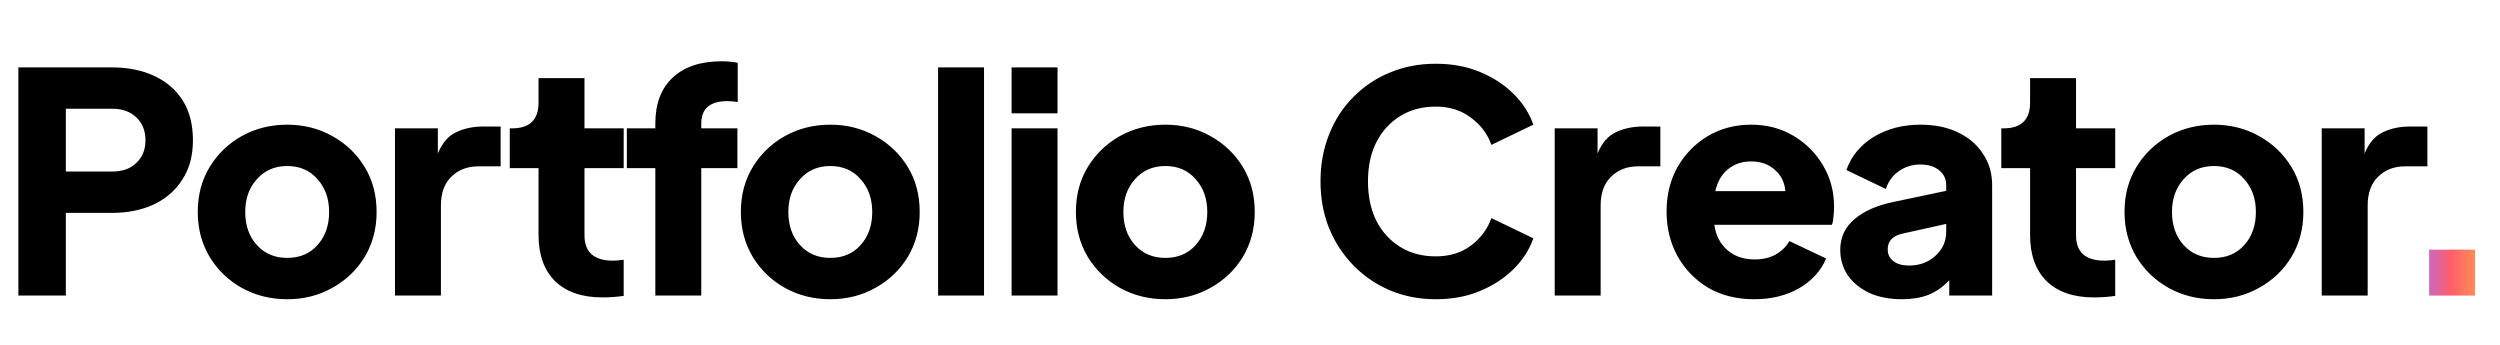
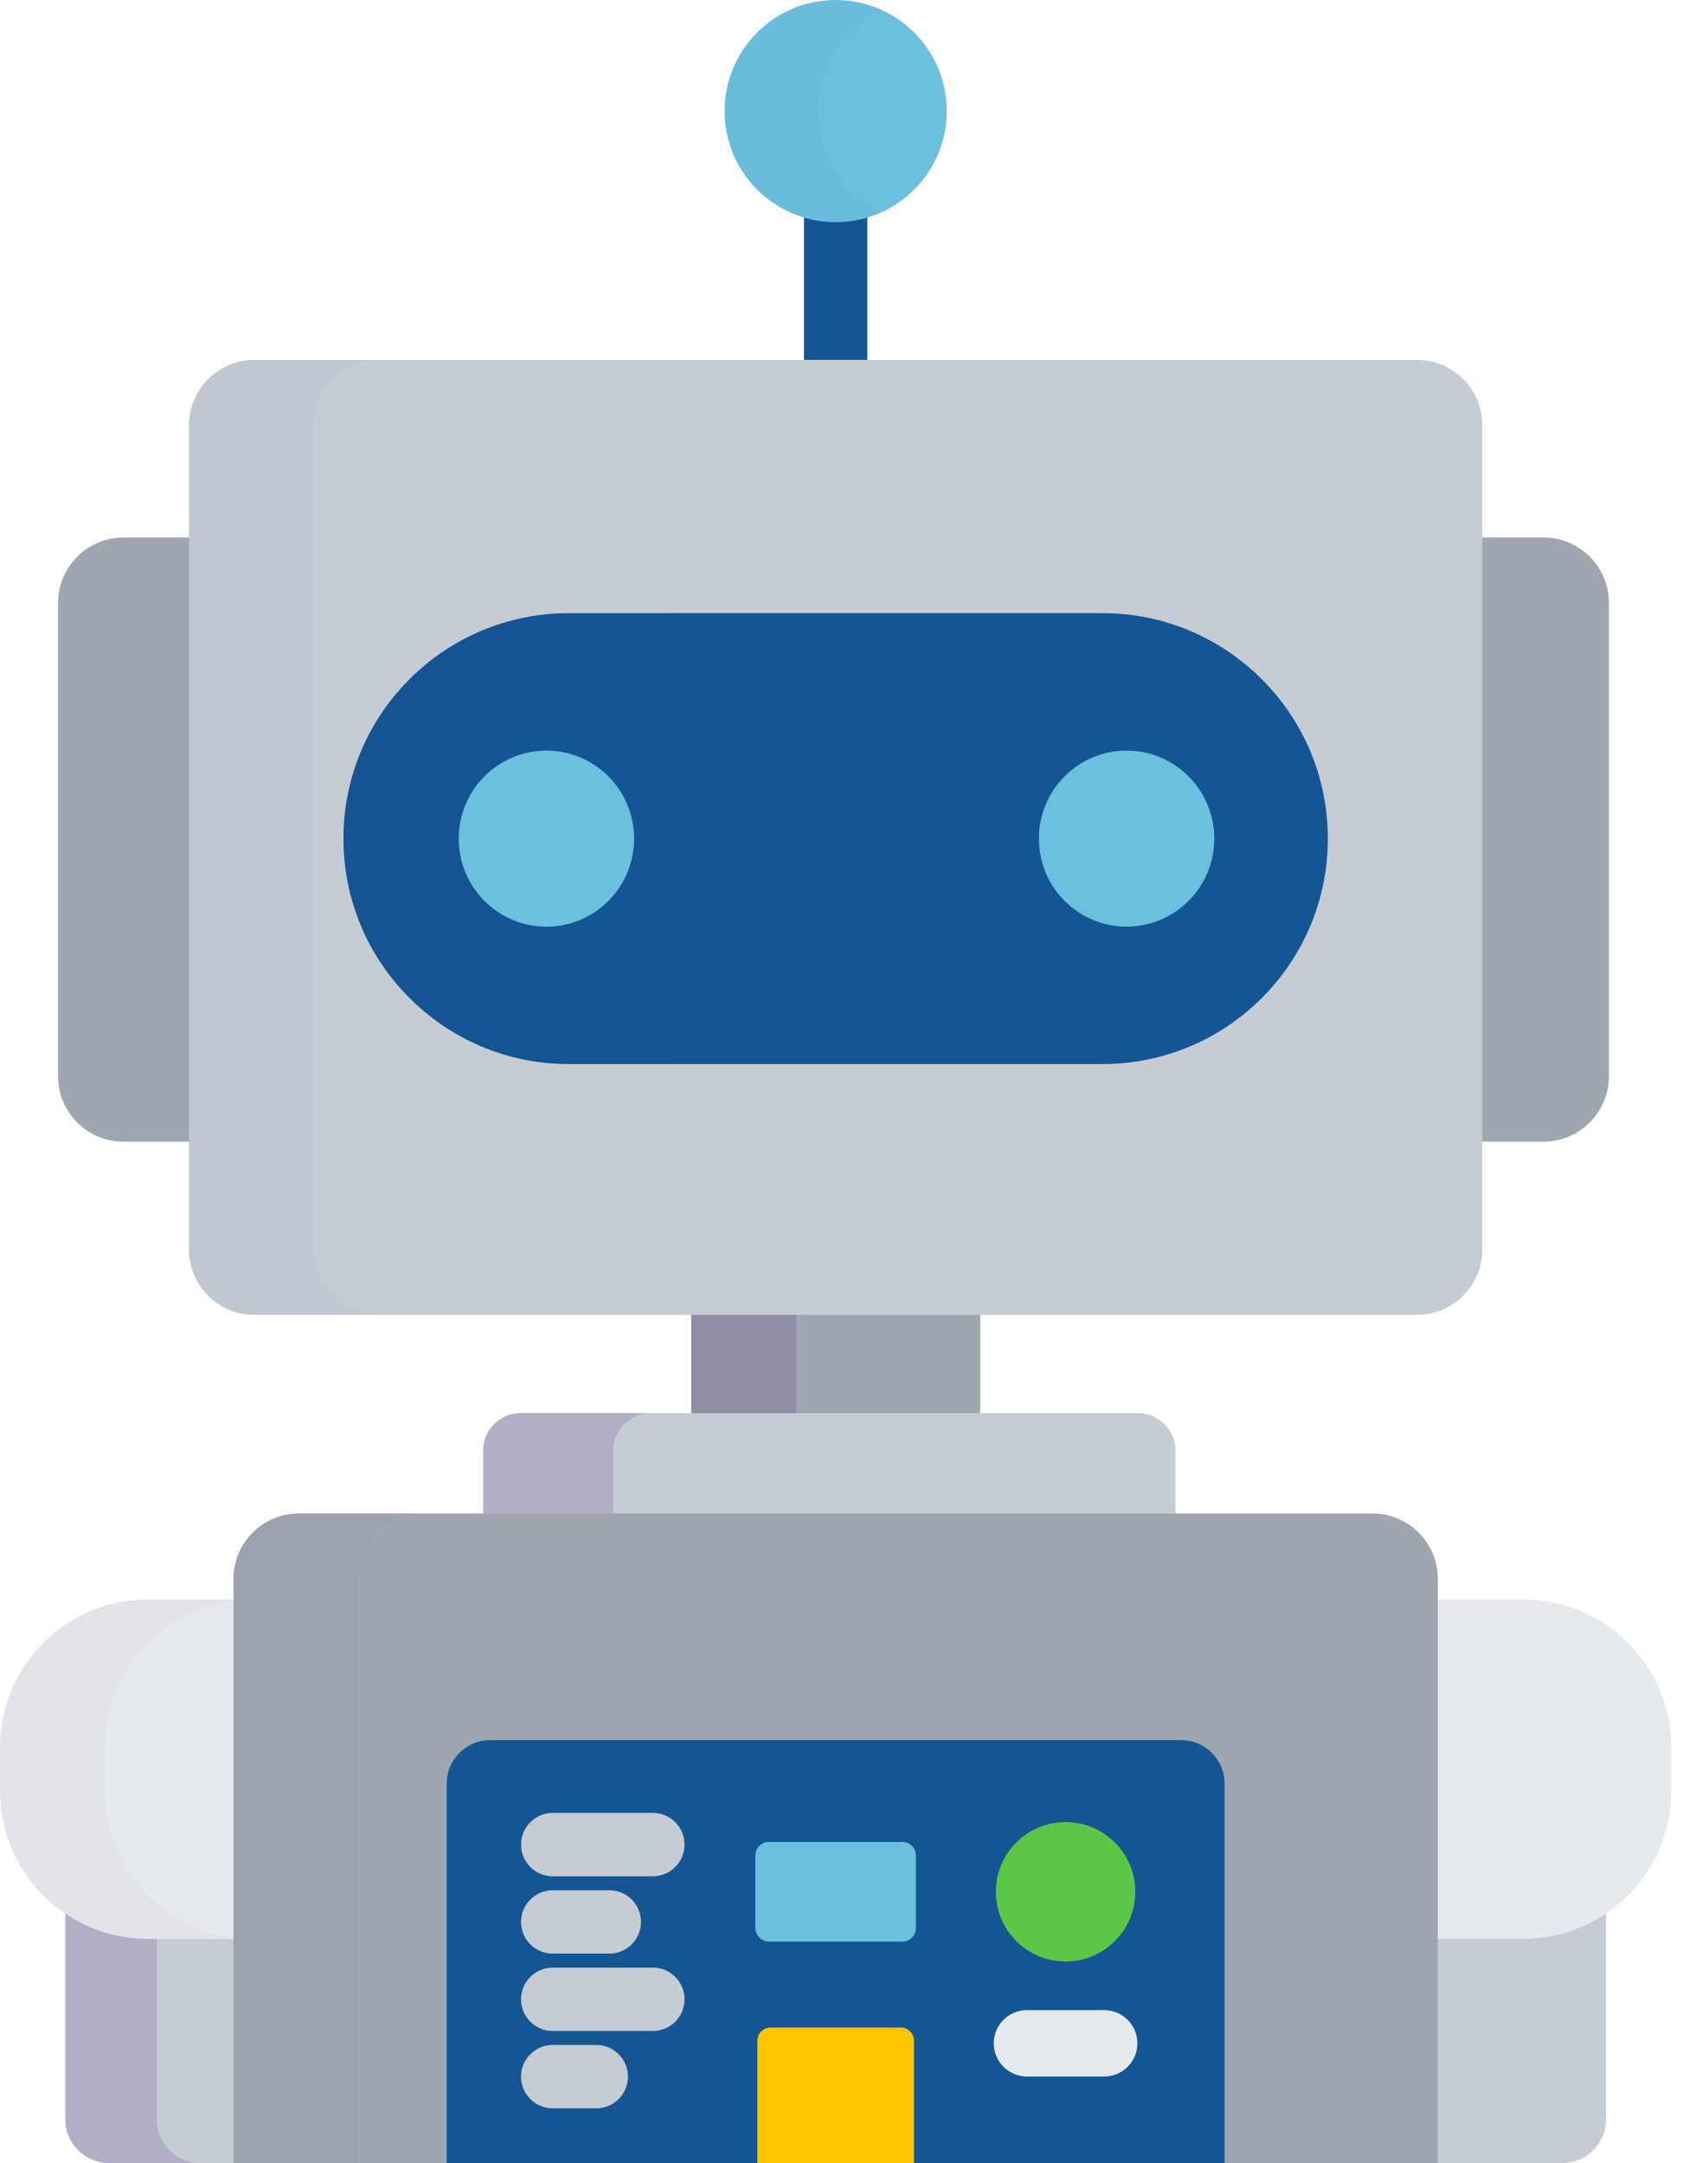
- <svg xmlns="http://www.w3.org/2000/svg" width="203" height="28" viewBox="0 0 203 28" fill="none">
-   <path d="M1.492 24V5.474H9.101C10.378 5.474 11.505 5.698 12.483 6.146C13.478 6.593 14.257 7.256 14.821 8.135C15.384 9.014 15.666 10.099 15.666 11.393C15.666 12.652 15.376 13.722 14.796 14.6C14.232 15.479 13.453 16.15 12.458 16.615C11.48 17.062 10.361 17.286 9.101 17.286H5.346V24H1.492ZM5.346 13.929H9.126C9.938 13.929 10.585 13.697 11.066 13.233C11.563 12.768 11.812 12.155 11.812 11.393C11.812 10.613 11.563 9.992 11.066 9.528C10.585 9.063 9.938 8.831 9.126 8.831H5.346V13.929ZM23.319 24.298C21.976 24.298 20.749 23.992 19.638 23.378C18.544 22.765 17.674 21.928 17.027 20.867C16.381 19.789 16.058 18.571 16.058 17.211C16.058 15.835 16.381 14.617 17.027 13.556C17.674 12.495 18.544 11.658 19.638 11.044C20.749 10.431 21.976 10.124 23.319 10.124C24.662 10.124 25.88 10.431 26.974 11.044C28.085 11.658 28.963 12.495 29.61 13.556C30.256 14.617 30.58 15.835 30.58 17.211C30.58 18.571 30.256 19.789 29.61 20.867C28.963 21.928 28.085 22.765 26.974 23.378C25.88 23.992 24.662 24.298 23.319 24.298ZM23.319 20.941C24.346 20.941 25.167 20.593 25.78 19.897C26.41 19.201 26.725 18.305 26.725 17.211C26.725 16.134 26.41 15.247 25.78 14.551C25.167 13.838 24.346 13.481 23.319 13.481C22.307 13.481 21.487 13.838 20.857 14.551C20.227 15.247 19.912 16.134 19.912 17.211C19.912 18.305 20.227 19.201 20.857 19.897C21.487 20.593 22.307 20.941 23.319 20.941ZM32.072 24V10.423H35.554V12.462C35.902 11.616 36.391 11.044 37.021 10.746C37.667 10.431 38.405 10.274 39.234 10.274H40.651V13.506H38.861C37.949 13.506 37.212 13.788 36.648 14.352C36.084 14.899 35.802 15.678 35.802 16.689V24H32.072ZM48.902 24.149C47.261 24.149 45.985 23.71 45.073 22.831C44.178 21.936 43.73 20.693 43.73 19.101V13.655H41.393V10.423H41.567C43.009 10.423 43.73 9.726 43.73 8.334V6.345H47.46V10.423H50.643V13.655H47.46V19.101C47.46 20.477 48.231 21.165 49.773 21.165C50.005 21.165 50.295 21.14 50.643 21.091V24.025C50.096 24.108 49.516 24.149 48.902 24.149ZM53.213 24V13.655H50.9V10.423H53.213V10.025C53.213 8.417 53.685 7.173 54.63 6.295C55.575 5.416 56.893 4.977 58.584 4.977C59.081 4.977 59.521 5.018 59.902 5.101V8.284C59.587 8.234 59.313 8.21 59.081 8.21C57.656 8.21 56.943 8.815 56.943 10.025V10.423H59.877V13.655H56.943V24H53.213ZM67.419 24.298C66.077 24.298 64.85 23.992 63.739 23.378C62.645 22.765 61.775 21.928 61.128 20.867C60.481 19.789 60.158 18.571 60.158 17.211C60.158 15.835 60.481 14.617 61.128 13.556C61.775 12.495 62.645 11.658 63.739 11.044C64.85 10.431 66.077 10.124 67.419 10.124C68.762 10.124 69.981 10.431 71.075 11.044C72.186 11.658 73.064 12.495 73.711 13.556C74.357 14.617 74.68 15.835 74.68 17.211C74.68 18.571 74.357 19.789 73.711 20.867C73.064 21.928 72.186 22.765 71.075 23.378C69.981 23.992 68.762 24.298 67.419 24.298ZM67.419 20.941C68.447 20.941 69.268 20.593 69.881 19.897C70.511 19.201 70.826 18.305 70.826 17.211C70.826 16.134 70.511 15.247 69.881 14.551C69.268 13.838 68.447 13.481 67.419 13.481C66.408 13.481 65.588 13.838 64.958 14.551C64.328 15.247 64.013 16.134 64.013 17.211C64.013 18.305 64.328 19.201 64.958 19.897C65.588 20.593 66.408 20.941 67.419 20.941ZM76.173 24V5.474H79.903V24H76.173ZM82.141 9.204V5.474H85.871V9.204H82.141ZM82.141 24V10.423H85.871V24H82.141ZM94.624 24.298C93.281 24.298 92.055 23.992 90.944 23.378C89.85 22.765 88.98 21.928 88.333 20.867C87.686 19.789 87.363 18.571 87.363 17.211C87.363 15.835 87.686 14.617 88.333 13.556C88.98 12.495 89.85 11.658 90.944 11.044C92.055 10.431 93.281 10.124 94.624 10.124C95.967 10.124 97.186 10.431 98.28 11.044C99.39 11.658 100.269 12.495 100.916 13.556C101.562 14.617 101.885 15.835 101.885 17.211C101.885 18.571 101.562 19.789 100.916 20.867C100.269 21.928 99.39 22.765 98.28 23.378C97.186 23.992 95.967 24.298 94.624 24.298ZM94.624 20.941C95.652 20.941 96.473 20.593 97.086 19.897C97.716 19.201 98.031 18.305 98.031 17.211C98.031 16.134 97.716 15.247 97.086 14.551C96.473 13.838 95.652 13.481 94.624 13.481C93.613 13.481 92.792 13.838 92.162 14.551C91.532 15.247 91.218 16.134 91.218 17.211C91.218 18.305 91.532 19.201 92.162 19.897C92.792 20.593 93.613 20.941 94.624 20.941ZM116.574 24.298C115.248 24.298 114.013 24.058 112.869 23.577C111.742 23.096 110.756 22.425 109.91 21.563C109.065 20.701 108.402 19.69 107.921 18.529C107.457 17.369 107.225 16.101 107.225 14.725C107.225 13.349 107.457 12.081 107.921 10.92C108.385 9.743 109.04 8.732 109.885 7.886C110.731 7.024 111.717 6.361 112.844 5.897C113.988 5.416 115.232 5.176 116.574 5.176C117.917 5.176 119.119 5.4 120.18 5.847C121.258 6.295 122.169 6.892 122.916 7.638C123.662 8.384 124.192 9.213 124.507 10.124L121.1 11.765C120.785 10.87 120.23 10.133 119.434 9.552C118.655 8.956 117.702 8.657 116.574 8.657C115.48 8.657 114.519 8.914 113.69 9.428C112.861 9.942 112.214 10.655 111.75 11.567C111.303 12.462 111.079 13.514 111.079 14.725C111.079 15.935 111.303 16.996 111.75 17.908C112.214 18.819 112.861 19.532 113.69 20.046C114.519 20.56 115.48 20.817 116.574 20.817C117.702 20.817 118.655 20.527 119.434 19.947C120.23 19.35 120.785 18.604 121.1 17.709L124.507 19.35C124.192 20.262 123.662 21.091 122.916 21.837C122.169 22.583 121.258 23.179 120.18 23.627C119.119 24.075 117.917 24.298 116.574 24.298ZM126.242 24V10.423H129.723V12.462C130.071 11.616 130.56 11.044 131.19 10.746C131.837 10.431 132.575 10.274 133.403 10.274H134.821V13.506H133.03C132.119 13.506 131.381 13.788 130.817 14.352C130.254 14.899 129.972 15.678 129.972 16.689V24H126.242ZM142.437 24.298C141.011 24.298 139.76 23.983 138.682 23.354C137.621 22.707 136.792 21.845 136.195 20.767C135.615 19.69 135.325 18.496 135.325 17.186C135.325 15.827 135.623 14.617 136.22 13.556C136.834 12.495 137.654 11.658 138.682 11.044C139.726 10.431 140.895 10.124 142.188 10.124C143.465 10.124 144.609 10.423 145.62 11.02C146.631 11.616 147.435 12.42 148.032 13.432C148.629 14.426 148.927 15.554 148.927 16.814C148.927 17.079 148.911 17.344 148.877 17.609C148.861 17.858 148.819 18.073 148.753 18.256H139.204C139.32 19.101 139.668 19.781 140.249 20.295C140.829 20.809 141.575 21.066 142.487 21.066C143.15 21.066 143.713 20.933 144.178 20.668C144.658 20.403 145.031 20.038 145.297 19.574L148.281 20.991C147.866 21.986 147.137 22.79 146.092 23.403C145.048 24 143.829 24.298 142.437 24.298ZM142.188 13.108C141.459 13.108 140.837 13.316 140.323 13.73C139.809 14.145 139.461 14.741 139.279 15.52H144.973C144.907 14.791 144.617 14.211 144.103 13.78C143.606 13.332 142.967 13.108 142.188 13.108ZM154.451 24.298C153.423 24.298 152.528 24.124 151.766 23.776C151.02 23.412 150.439 22.931 150.025 22.334C149.627 21.721 149.428 21.041 149.428 20.295C149.428 19.284 149.809 18.455 150.572 17.808C151.335 17.145 152.404 16.673 153.78 16.391L158.032 15.495V15.048C158.032 14.534 157.841 14.128 157.46 13.829C157.079 13.514 156.573 13.357 155.943 13.357C155.28 13.357 154.692 13.539 154.178 13.904C153.68 14.252 153.332 14.733 153.133 15.346L149.926 13.805C150.323 12.677 151.061 11.782 152.139 11.119C153.233 10.456 154.501 10.124 155.943 10.124C157.104 10.124 158.115 10.332 158.977 10.746C159.856 11.16 160.535 11.741 161.016 12.487C161.513 13.216 161.762 14.07 161.762 15.048V24H158.281V22.757C157.767 23.304 157.195 23.702 156.565 23.95C155.952 24.182 155.247 24.298 154.451 24.298ZM153.283 20.245C153.283 20.66 153.44 20.983 153.755 21.215C154.07 21.447 154.493 21.563 155.023 21.563C155.869 21.563 156.582 21.298 157.162 20.767C157.742 20.237 158.032 19.59 158.032 18.828V18.181L154.451 18.977C153.672 19.159 153.283 19.582 153.283 20.245ZM170.015 24.149C168.374 24.149 167.098 23.71 166.186 22.831C165.291 21.936 164.843 20.693 164.843 19.101V13.655H162.506V10.423H162.68C164.122 10.423 164.843 9.726 164.843 8.334V6.345H168.573V10.423H171.756V13.655H168.573V19.101C168.573 20.477 169.344 21.165 170.886 21.165C171.118 21.165 171.408 21.14 171.756 21.091V24.025C171.209 24.108 170.629 24.149 170.015 24.149ZM179.772 24.298C178.429 24.298 177.202 23.992 176.091 23.378C174.997 22.765 174.127 21.928 173.48 20.867C172.834 19.789 172.511 18.571 172.511 17.211C172.511 15.835 172.834 14.617 173.48 13.556C174.127 12.495 174.997 11.658 176.091 11.044C177.202 10.431 178.429 10.124 179.772 10.124C181.115 10.124 182.333 10.431 183.427 11.044C184.538 11.658 185.417 12.495 186.063 13.556C186.71 14.617 187.033 15.835 187.033 17.211C187.033 18.571 186.71 19.789 186.063 20.867C185.417 21.928 184.538 22.765 183.427 23.378C182.333 23.992 181.115 24.298 179.772 24.298ZM179.772 20.941C180.8 20.941 181.62 20.593 182.234 19.897C182.864 19.201 183.178 18.305 183.178 17.211C183.178 16.134 182.864 15.247 182.234 14.551C181.62 13.838 180.8 13.481 179.772 13.481C178.76 13.481 177.94 13.838 177.31 14.551C176.68 15.247 176.365 16.134 176.365 17.211C176.365 18.305 176.68 19.201 177.31 19.897C177.94 20.593 178.76 20.941 179.772 20.941ZM188.525 24V10.423H192.007V12.462C192.355 11.616 192.844 11.044 193.474 10.746C194.12 10.431 194.858 10.274 195.687 10.274H197.104V13.506H195.314C194.402 13.506 193.665 13.788 193.101 14.352C192.537 14.899 192.255 15.678 192.255 16.689V24H188.525Z" fill="black" />
-   <path d="M197.244 24V20.27H200.974V24H197.244Z" fill="url(#paint0_linear_1_447)" />
-   <defs>
-     <linearGradient id="paint0_linear_1_447" x1="195.011" y1="20.537" x2="202.186" y2="20.53" gradientUnits="userSpaceOnUse">
-       <stop offset="0.198" stop-color="#B16CEA" />
-       <stop offset="0.557" stop-color="#FF5E69" />
-       <stop offset="0.828" stop-color="#FF8A56" />
-       <stop offset="1" stop-color="#FFA84B" />
-     </linearGradient>
-   </defs>
+ <svg xmlns="http://www.w3.org/2000/svg" width="45" height="57" viewBox="0 0 45 57" fill="none">
+   <path d="M22.02 5.742C21.73 5.742 21.449 5.698 21.185 5.616V9.596H22.855V5.616C22.591 5.698 22.311 5.742 22.02 5.742Z" fill="#135693" />
+   <path d="M22.02 5.854C23.637 5.854 24.947 4.543 24.947 2.927C24.947 1.31 23.637 0 22.02 0C20.404 0 19.093 1.31 19.093 2.927C19.093 4.543 20.404 5.854 22.02 5.854Z" fill="#6BC1DD" />
+   <g opacity="0.15">
+     <path opacity="0.15" d="M21.557 2.927C21.557 1.751 22.251 0.737 23.252 0.272C22.877 0.098 22.46 0 22.02 0C20.404 0 19.093 1.31 19.093 2.927C19.093 4.543 20.404 5.854 22.02 5.854C22.46 5.854 22.877 5.756 23.252 5.582C22.251 5.117 21.557 4.103 21.557 2.927Z" fill="#440075" />
+   </g>
+   <path d="M40.676 14.164H38.95V30.086H40.676C41.622 30.086 42.396 29.312 42.396 28.365V15.884C42.396 14.938 41.622 14.164 40.676 14.164Z" fill="#9EA7AF" />
+   <path d="M5.09 14.164H3.251C2.304 14.164 1.53 14.938 1.53 15.884V28.366C1.53 29.312 2.304 30.086 3.251 30.086H5.09L5.09 14.164Z" fill="#9EA7AF" />
+   <path d="M6.264 50.916H3.899C3.092 50.916 2.342 50.671 1.72 50.251V55.853C1.72 56.484 2.236 57 2.867 57H6.264V50.916Z" fill="#C5CCD3" />
+   <path d="M40.141 50.916H37.777V57H41.173C41.804 57 42.32 56.484 42.32 55.853V50.251C41.698 50.671 40.948 50.916 40.141 50.916Z" fill="#C5CCD3" />
+   <path opacity="0.15" d="M4.129 55.853V50.916H3.899C3.092 50.916 2.342 50.671 1.72 50.251V55.853C1.72 56.484 2.236 57 2.867 57H5.276C4.645 57 4.129 56.484 4.129 55.853Z" fill="#440075" />
+   <path d="M6.264 42.149H3.899C1.746 42.149 0 43.895 0 46.048V47.195C0 49.349 1.746 51.095 3.899 51.095H6.263L6.264 42.149Z" fill="#E6E9ED" />
+   <path d="M40.141 42.148H37.777V51.093H40.141C42.295 51.093 44.04 49.347 44.04 47.194V46.047C44.04 43.893 42.294 42.148 40.141 42.148Z" fill="#E6E9ED" />
+   <g opacity="0.15">
+     <path opacity="0.15" d="M2.753 47.194V46.047C2.753 43.894 4.498 42.148 6.652 42.148H3.899C1.746 42.148 0 43.894 0 46.047V47.194C0 49.348 1.746 51.093 3.899 51.093H6.652C4.498 51.093 2.753 49.348 2.753 47.194Z" fill="#440075" />
+   </g>
+   <path d="M25.828 34.517H18.214V37.362H25.828V34.517Z" fill="#9EA7AF" />
+   <path opacity="0.15" d="M20.988 34.517H18.214V37.362H20.988V34.517Z" fill="#440075" />
+   <path d="M30.976 40.078V38.227C30.976 37.683 30.531 37.238 29.987 37.238H13.72C13.175 37.238 12.73 37.683 12.73 38.227V40.078H30.976Z" fill="#C5CCD3" />
+   <path opacity="0.15" d="M16.16 40.078V38.227C16.16 37.683 16.606 37.238 17.15 37.238H13.72C13.175 37.238 12.73 37.683 12.73 38.227V40.078H16.16Z" fill="#440075" />
+   <path d="M36.168 39.883H7.873C6.926 39.883 6.152 40.657 6.152 41.603V57H37.888V41.603C37.888 40.657 37.114 39.883 36.168 39.883Z" fill="#9EA7AF" />
+   <g opacity="0.15">
+     <path opacity="0.15" d="M11.158 39.883H7.873C6.926 39.883 6.152 40.657 6.152 41.603V57H9.437V41.603C9.437 40.657 10.211 39.883 11.158 39.883Z" fill="#440075" />
+   </g>
+   <path d="M39.061 32.929C39.061 33.876 38.287 34.65 37.341 34.65H6.699C5.753 34.65 4.979 33.876 4.979 32.929V11.205C4.979 10.258 5.753 9.484 6.699 9.484H37.341C38.287 9.484 39.061 10.258 39.061 11.205V32.929Z" fill="#C5CCD3" />
+   <g opacity="0.15">
+     <path opacity="0.15" d="M8.258 32.929V11.205C8.258 10.258 9.032 9.484 9.978 9.484H6.699C5.753 9.484 4.979 10.258 4.979 11.205V32.929C4.979 33.876 5.753 34.65 6.699 34.65H9.978C9.032 34.65 8.258 33.876 8.258 32.929Z" fill="#440075" />
+   </g>
+   <path d="M34.99 22.099C34.99 25.381 32.33 28.041 29.048 28.041H14.992C11.71 28.041 9.05 25.381 9.05 22.099C9.05 18.818 11.71 16.158 14.992 16.158H29.048C32.33 16.158 34.99 18.818 34.99 22.099Z" fill="#135693" />
+   <g opacity="0.15">
+     <path opacity="0.15" d="M12.386 22.099C12.386 18.818 15.047 16.158 18.328 16.158H14.992C11.71 16.158 9.05 18.818 9.05 22.099C9.05 25.381 11.71 28.041 14.992 28.041H18.328C15.047 28.041 12.386 25.381 12.386 22.099Z" fill="#440075" />
+   </g>
+   <path d="M14.399 24.42C15.675 24.42 16.709 23.381 16.709 22.1C16.709 20.819 15.675 19.781 14.399 19.781C13.123 19.781 12.088 20.819 12.088 22.1C12.088 23.381 13.123 24.42 14.399 24.42Z" fill="#6BC1DD" />
+   <path d="M29.686 24.419C30.962 24.419 31.997 23.381 31.997 22.1C31.997 20.819 30.962 19.78 29.686 19.78C28.41 19.78 27.376 20.819 27.376 22.1C27.376 23.381 28.41 24.419 29.686 24.419Z" fill="#6BC1DD" />
+   <path d="M32.27 57V47.002C32.27 46.371 31.754 45.855 31.123 45.855H12.917C12.286 45.855 11.77 46.371 11.77 47.002V57H32.27Z" fill="#135693" />
+   <path d="M24.084 57V53.775C24.084 53.586 23.93 53.431 23.741 53.431H20.3C20.111 53.431 19.956 53.586 19.956 53.775V57H24.084Z" fill="#FFC502" />
+   <path d="M17.203 49.444H14.566C14.104 49.444 13.731 49.071 13.731 48.609C13.731 48.148 14.104 47.774 14.566 47.774H17.203C17.665 47.774 18.038 48.148 18.038 48.609C18.038 49.071 17.665 49.444 17.203 49.444Z" fill="#C5CCD3" />
+   <path d="M16.056 51.483H14.565C14.104 51.483 13.73 51.109 13.73 50.648C13.73 50.186 14.104 49.813 14.565 49.813H16.056C16.518 49.813 16.891 50.186 16.891 50.648C16.891 51.109 16.517 51.483 16.056 51.483Z" fill="#C5CCD3" />
+   <path d="M17.203 53.521H14.565C14.104 53.521 13.73 53.148 13.73 52.686C13.73 52.225 14.104 51.851 14.565 51.851H17.203C17.664 51.851 18.038 52.225 18.038 52.686C18.038 53.148 17.664 53.521 17.203 53.521Z" fill="#C5CCD3" />
+   <path d="M15.712 55.559H14.565C14.104 55.559 13.73 55.186 13.73 54.724C13.73 54.263 14.104 53.889 14.565 53.889H15.712C16.173 53.889 16.547 54.263 16.547 54.724C16.547 55.186 16.173 55.559 15.712 55.559Z" fill="#C5CCD3" />
+   <path d="M29.096 54.721H27.06C26.577 54.721 26.186 54.329 26.186 53.846C26.186 53.363 26.577 52.972 27.06 52.972H29.096C29.579 52.972 29.971 53.363 29.971 53.846C29.971 54.329 29.579 54.721 29.096 54.721Z" fill="#E6E9ED" />
+   <path d="M28.079 51.69C29.093 51.69 29.916 50.867 29.916 49.853C29.916 48.838 29.093 48.016 28.079 48.016C27.064 48.016 26.242 48.838 26.242 49.853C26.242 50.867 27.064 51.69 28.079 51.69Z" fill="#5DC647" />
+   <path d="M24.135 50.813C24.135 51.007 23.977 51.166 23.783 51.166H20.257C20.064 51.166 19.905 51.007 19.905 50.813V48.891C19.905 48.697 20.064 48.539 20.257 48.539H23.783C23.977 48.539 24.135 48.697 24.135 48.891V50.813Z" fill="#6BC1DD" />
</svg>
